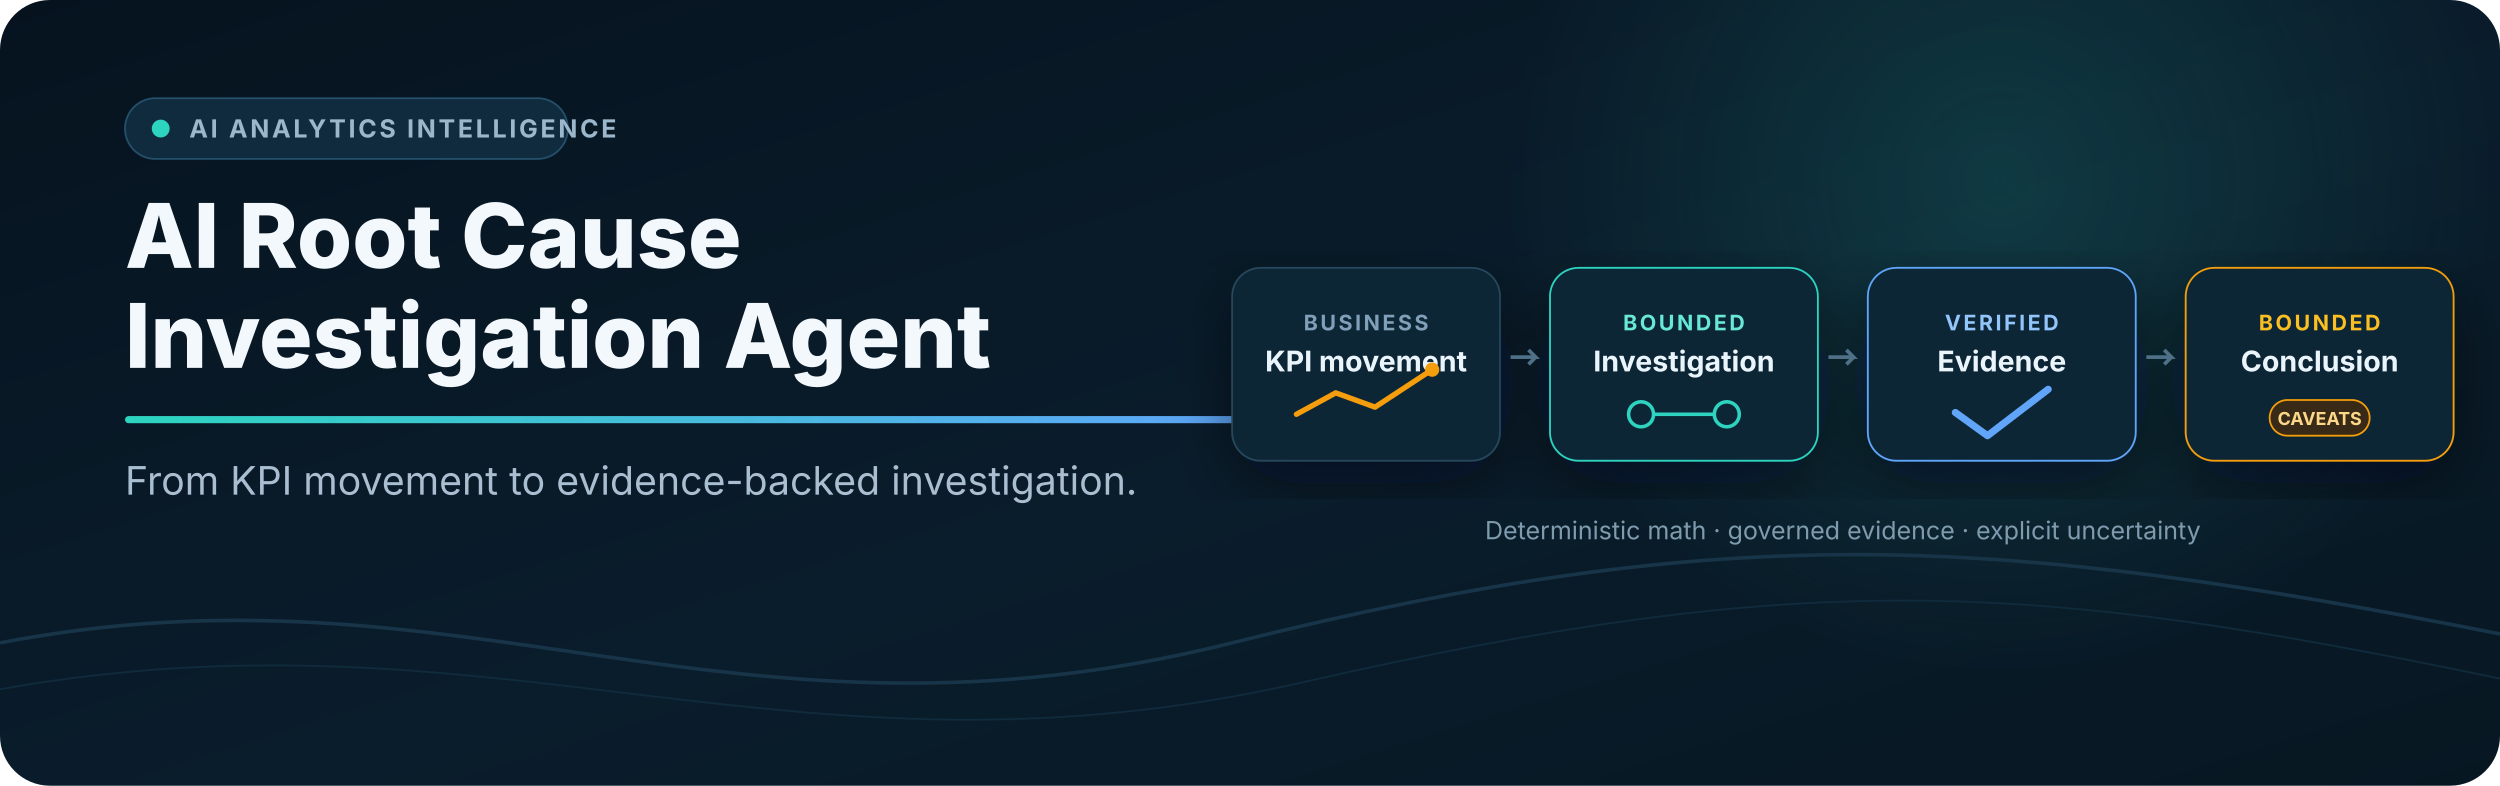
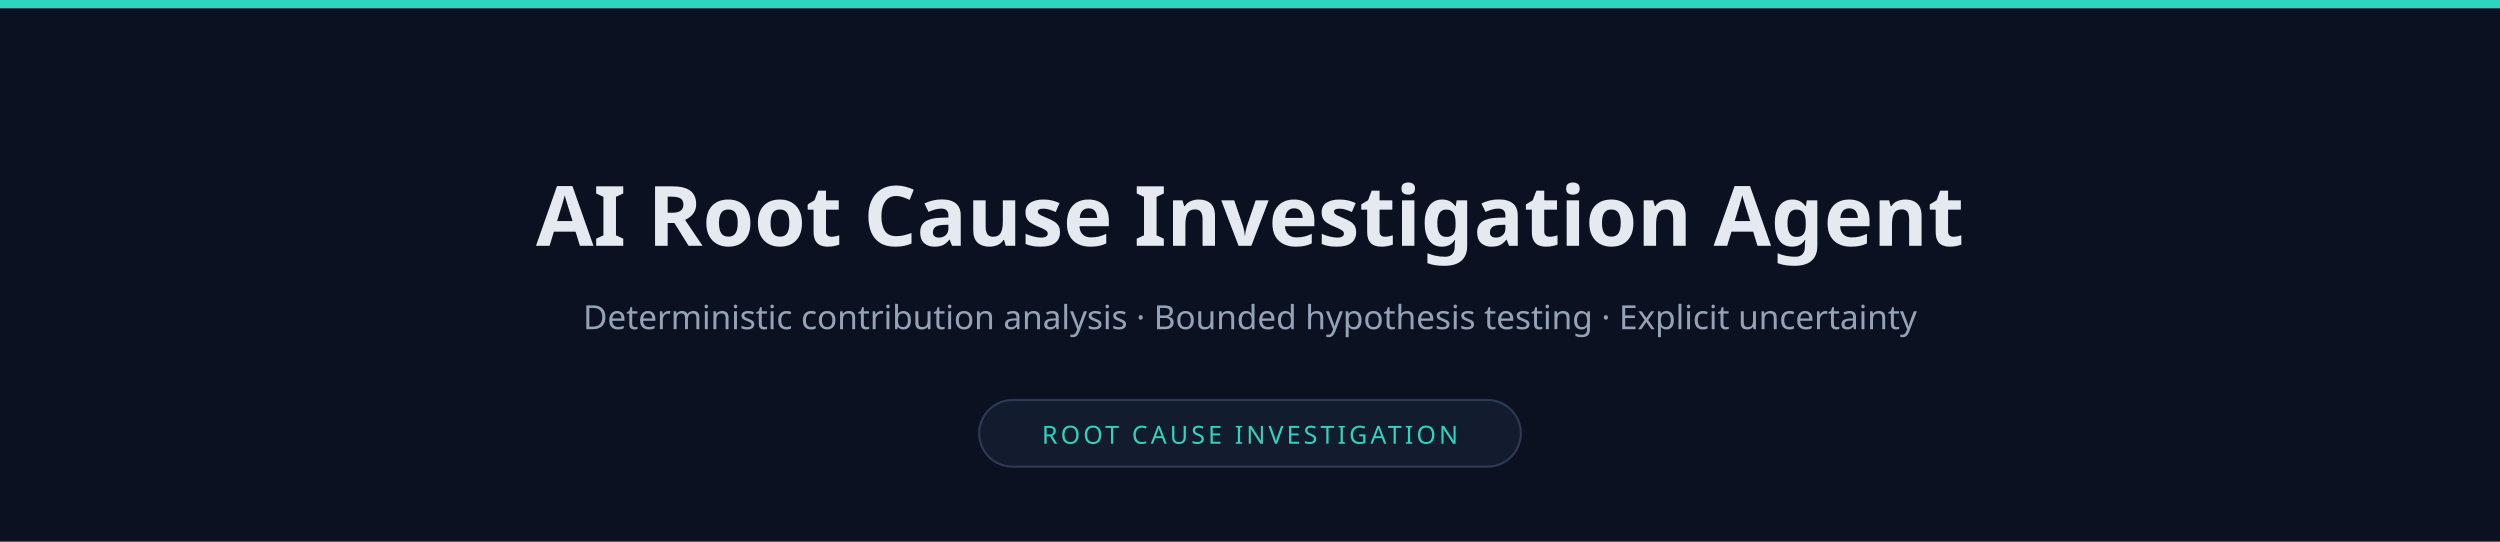
- <svg xmlns="http://www.w3.org/2000/svg" width="1400" height="440" viewBox="0 0 1400 440" role="img" aria-labelledby="title desc">
-   <defs>
-     <linearGradient id="bg" x1="0" y1="0" x2="1" y2="1">
-       <stop offset="0" stop-color="#06131f" />
-       <stop offset="0.55" stop-color="#0a1d2c" />
-       <stop offset="1" stop-color="#071722" />
-     </linearGradient>
-     <linearGradient id="accent" x1="0" y1="0" x2="1" y2="0">
-       <stop offset="0" stop-color="#2dd4bf" />
-       <stop offset="1" stop-color="#60a5fa" />
-     </linearGradient>
-     <radialGradient id="glow" cx="50%" cy="50%" r="50%">
-       <stop offset="0" stop-color="#2dd4bf" stop-opacity="0.16" />
-       <stop offset="1" stop-color="#2dd4bf" stop-opacity="0" />
-     </radialGradient>
-     <filter id="shadow" x="-20%" y="-20%" width="140%" height="140%">
-       <feDropShadow dx="0" dy="12" stdDeviation="18" flood-color="#02070c" flood-opacity="0.5" />
-     </filter>
-   </defs>
-   <rect width="1400" height="440" rx="28" fill="url(#bg)" />
-   <circle cx="1120" cy="100" r="280" fill="url(#glow)" />
-   <path d="M0 360 C260 310 410 430 690 360 S1120 300 1400 355" fill="none" stroke="#183449" stroke-width="2" />
-   <path d="M0 386 C280 336 445 447 730 382 S1140 326 1400 380" fill="none" stroke="#102b3d" stroke-width="1" />
-   <g transform="translate(70 55)">
-     <rect x="0" y="0" width="248" height="34" rx="17" fill="#102b3d" stroke="#24506b" />
-     <circle cx="20" cy="17" r="5" fill="#2dd4bf" />
-     <text x="36" y="22" fill="#9cb7cb" font-family="Inter, Segoe UI, Arial, sans-serif" font-size="14" font-weight="700" letter-spacing="1.5">AI ANALYTICS INTELLIGENCE</text>
-     <text x="0" y="95" fill="#f3f8fc" font-family="Inter, Segoe UI, Arial, sans-serif" font-size="50" font-weight="760">AI Root Cause</text>
-     <text x="0" y="151" fill="#f3f8fc" font-family="Inter, Segoe UI, Arial, sans-serif" font-size="50" font-weight="760">Investigation Agent</text>
-     <rect x="0" y="178" width="640" height="4" rx="2" fill="url(#accent)" />
-     <text x="0" y="222" fill="#a9bfd1" font-family="Inter, Segoe UI, Arial, sans-serif" font-size="22">From KPI movement to evidence-backed investigation.</text>
-   </g>
-   <g transform="translate(690 150)" filter="url(#shadow)" font-family="Inter, Segoe UI, Arial, sans-serif">
-     <g>
-       <rect width="150" height="108" rx="16" fill="#0d2536" stroke="#27475c" />
-       <text x="75" y="35" text-anchor="middle" fill="#7fa0b8" font-size="12" font-weight="700" letter-spacing="1.4">BUSINESS</text>
-       <text x="75" y="58" text-anchor="middle" fill="#eaf4fb" font-size="16" font-weight="700">KPI movement</text>
-       <path d="M36 82 L58 70 L80 78 L112 57" fill="none" stroke="#f59e0b" stroke-width="3" stroke-linecap="round" stroke-linejoin="round" />
-       <circle cx="112" cy="57" r="4" fill="#f59e0b" />
-     </g>
-     <g transform="translate(178 0)">
-       <rect width="150" height="108" rx="16" fill="#0d2536" stroke="#2dd4bf" />
-       <text x="75" y="35" text-anchor="middle" fill="#67e8d6" font-size="12" font-weight="700" letter-spacing="1.4">BOUNDED</text>
-       <text x="75" y="58" text-anchor="middle" fill="#eaf4fb" font-size="16" font-weight="700">Investigation</text>
-       <circle cx="51" cy="82" r="7" fill="none" stroke="#2dd4bf" stroke-width="2" />
-       <circle cx="99" cy="82" r="7" fill="none" stroke="#2dd4bf" stroke-width="2" />
-       <path d="M58 82 H92" stroke="#2dd4bf" stroke-width="2" />
-     </g>
-     <g transform="translate(356 0)">
-       <rect width="150" height="108" rx="16" fill="#0d2536" stroke="#60a5fa" />
-       <text x="75" y="35" text-anchor="middle" fill="#93c5fd" font-size="12" font-weight="700" letter-spacing="1.4">VERIFIED</text>
-       <text x="75" y="58" text-anchor="middle" fill="#eaf4fb" font-size="16" font-weight="700">Evidence</text>
-       <path d="M49 81 L67 94 L101 68" fill="none" stroke="#60a5fa" stroke-width="4" stroke-linecap="round" stroke-linejoin="round" />
-     </g>
-     <g transform="translate(534 0)">
-       <rect width="150" height="108" rx="16" fill="#0d2536" stroke="#f59e0b" />
-       <text x="75" y="35" text-anchor="middle" fill="#fbbf24" font-size="12" font-weight="700" letter-spacing="1.4">BOUNDED</text>
-       <text x="75" y="58" text-anchor="middle" fill="#eaf4fb" font-size="16" font-weight="700">Conclusion</text>
-       <rect x="47" y="74" width="56" height="20" rx="10" fill="#382a12" stroke="#f59e0b" />
-       <text x="75" y="88" text-anchor="middle" fill="#fcd78a" font-size="10" font-weight="700">CAVEATS</text>
-     </g>
-     <g fill="#507188">
-       <path d="M156 50 H170 L166 46 M170 50 L166 54" stroke="#507188" stroke-width="2" fill="none" />
-       <path d="M334 50 H348 L344 46 M348 50 L344 54" stroke="#507188" stroke-width="2" fill="none" />
-       <path d="M512 50 H526 L522 46 M526 50 L522 54" stroke="#507188" stroke-width="2" fill="none" />
-     </g>
-   </g>
-   <text x="1032" y="302" text-anchor="middle" fill="#7f9bae" font-family="Inter, Segoe UI, Arial, sans-serif" font-size="14">Deterministic math · governed evidence · explicit uncertainty</text>
+ <svg xmlns="http://www.w3.org/2000/svg" viewBox="0 0 1200 260">
+   <rect x="0" y="0" width="1200" height="260" fill="#0B1120" />
+   <rect x="0" y="0" width="1200" height="4" fill="#2DD4BF" />
+   <text x="600" y="118" text-anchor="middle" font-family="Segoe UI, -apple-system, sans-serif" font-size="40" font-weight="600" fill="#E5E9F0">AI Root Cause Investigation Agent</text>
+   <text x="600" y="158" text-anchor="middle" font-family="Segoe UI, -apple-system, sans-serif" font-size="16" fill="#94A3B8">Deterministic contribution analysis · Bounded hypothesis testing · Explicit uncertainty</text>
+   <rect x="470" y="192" width="260" height="32" rx="16" fill="#131C2E" stroke="#2C3A57" stroke-width="1" />
+   <text x="600" y="213" text-anchor="middle" font-family="Segoe UI, -apple-system, sans-serif" font-size="12" letter-spacing="1.5" fill="#2DD4BF">ROOT CAUSE INVESTIGATION</text>
</svg>
